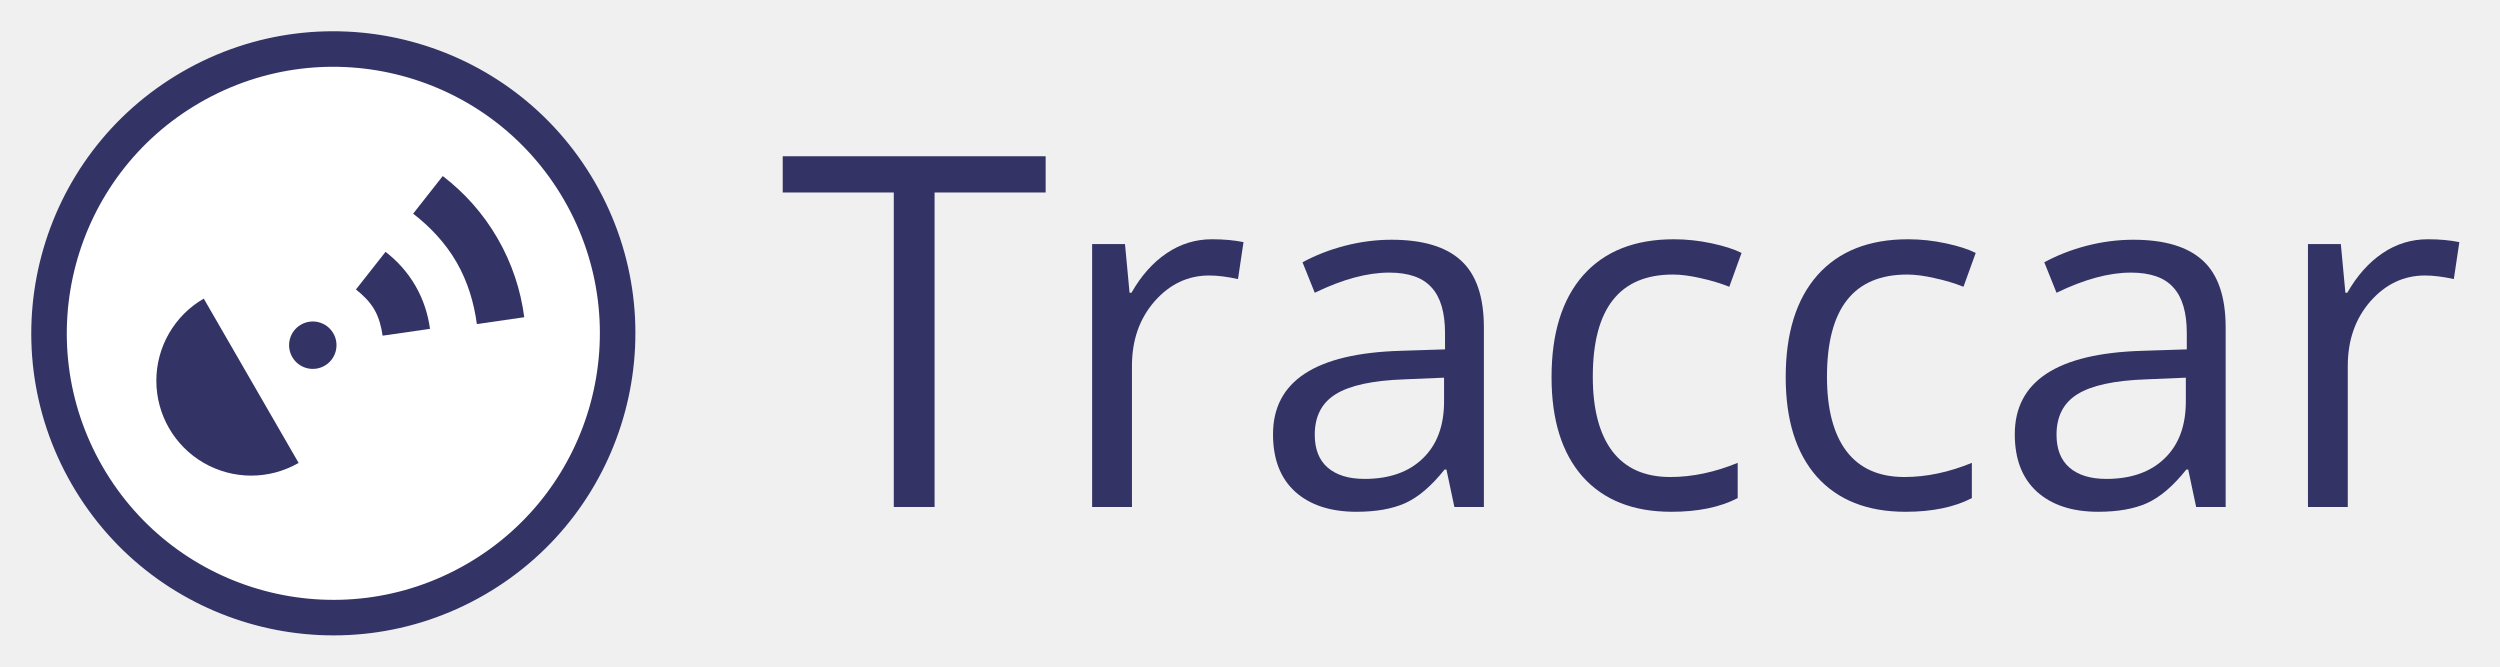
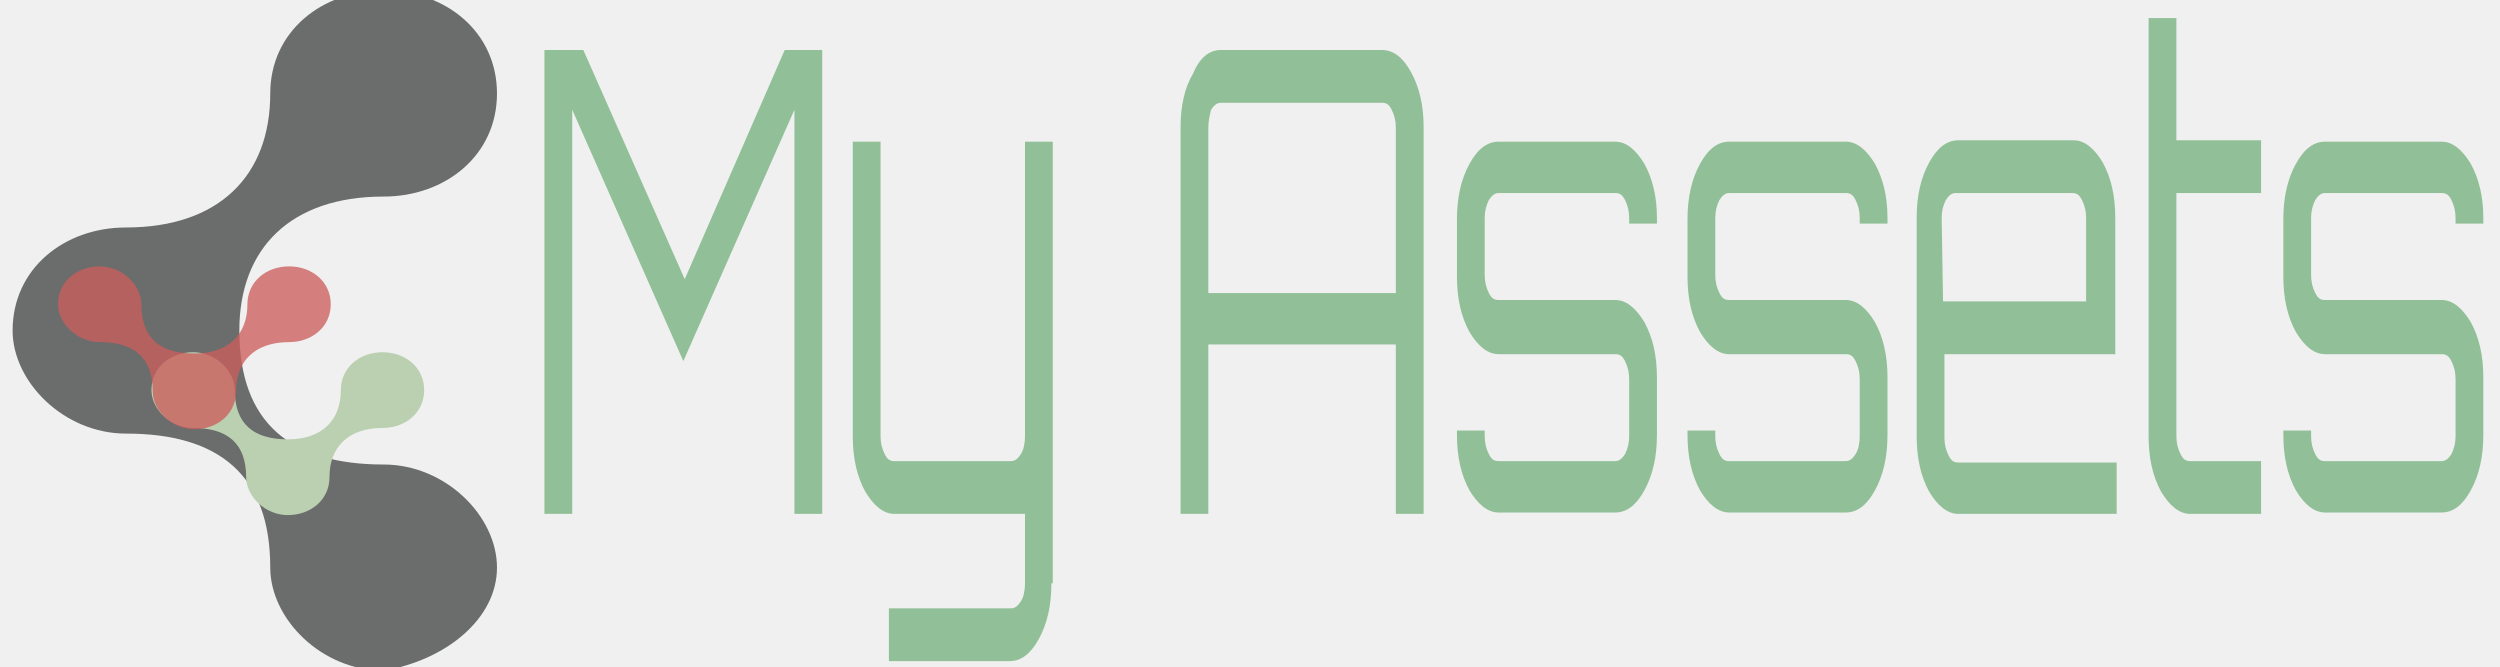
- <svg xmlns="http://www.w3.org/2000/svg" id="svg2985" height="64" viewBox="0 0 240 64" width="240" version="1.1">
-   <g id="layer1">
-     <rect id="rect3778" height="64" width="236.1" y="0" x="0" fill="none" />
-     <ellipse id="path3038" rx="28.995" ry="28.995" transform="rotate(-30)" cy="43.713" cx="11.713" stroke-width="10.699" fill="#fff" />
-     <g fill="#336">
-       <circle id="path2993" stroke-width="1.326" transform="rotate(-30)" cy="43.713" cx="9.436" r="2.276" />
-       <path id="path3004" d="m37.012 24.177-2.843 3.613c0.663 0.522 1.325 1.158 1.773 1.933 0.448 0.776 0.667 1.667 0.788 2.502l4.55-0.656c-0.193-1.42-0.633-2.804-1.394-4.123s-1.74-2.391-2.874-3.27z" stroke-width="1.01" />
-       <path id="path3014" d="m42.504 16.9-2.843 3.613c1.607 1.236 3.091 2.793 4.168 4.658s1.683 3.929 1.95 5.939l4.55-0.656c-0.34-2.595-1.167-5.151-2.557-7.559-1.39-2.408-3.19-4.402-5.268-5.994z" stroke-width="1.01" />
-       <path id="path3036" d="m2.607 52.819a9.106 9.106 0 0 1 -7.886 -4.553 9.106 9.106 0 0 1 0 -9.106 9.106 9.106 0 0 1 7.886 -4.553l-2e-7 9.106z" transform="rotate(-30)" stroke-width="3.62" />
-       <path id="path3038-8" d="m17.502 6.889c-13.868 8.007-18.619 25.74-10.612 39.608 8.006 13.868 25.739 18.619 39.608 10.613 13.868-8.007 18.619-25.74 10.613-39.609-8.007-13.868-25.74-18.619-39.609-10.612zm1.706 2.954c12.237-7.065 27.884-2.872 34.948 9.364 7.065 12.237 2.873 27.884-9.364 34.948-12.237 7.065-27.884 2.873-34.948-9.364-7.065-12.237-2.873-27.884 9.364-34.948z" stroke-width="1.01" />
-       <g id="text3003" aria-label="Traccar">
-         <path id="path4172" d="m89.719 48.671h-3.915v-30.192h-10.663v-3.478h25.241v3.478h-10.663v30.192z" />
-         <path id="path4174" d="m116.36 22.969q1.681 0 3.017 0.276l-0.53 3.547q-1.566-0.345-2.764-0.345-3.063 0-5.251 2.487-2.165 2.487-2.165 6.195v13.541h-3.823v-25.241h3.155l0.438 4.675h0.184q1.405-2.464 3.385-3.8t4.353-1.336z" />
-         <path id="path4176" d="m139.62 48.671-0.76-3.593h-0.184q-1.888 2.372-3.777 3.224-1.865 0.829-4.675 0.829-3.754 0-5.896-1.935-2.119-1.935-2.119-5.504 0-7.646 12.229-8.014l4.284-0.138v-1.566q0-2.971-1.29-4.376-1.267-1.428-4.076-1.428-3.155 0-7.139 1.935l-1.175-2.925q1.865-1.013 4.076-1.589 2.234-0.576 4.468-0.576 4.514 0 6.679 2.004 2.188 2.004 2.188 6.425v17.226h-2.833zm-8.636-2.695q3.57 0 5.596-1.958 2.05-1.958 2.05-5.481v-2.28l-3.823 0.161q-4.56 0.161-6.587 1.428-2.004 1.244-2.004 3.892 0 2.073 1.244 3.155 1.267 1.082 3.524 1.082z" />
-         <path id="path4178" d="m160.44 49.131q-5.481 0-8.498-3.362-2.994-3.385-2.994-9.557 0-6.333 3.04-9.788 3.063-3.454 8.705-3.454 1.819 0 3.639 0.392t2.856 0.921l-1.175 3.247q-1.267-0.507-2.764-0.829-1.497-0.345-2.648-0.345-7.692 0-7.692 9.811 0 4.652 1.865 7.139 1.888 2.487 5.573 2.487 3.155 0 6.471-1.359v3.385q-2.533 1.313-6.379 1.313z" />
-         <path id="path4180" d="m182.92 49.131q-5.481 0-8.498-3.362-2.994-3.385-2.994-9.557 0-6.333 3.04-9.788 3.063-3.454 8.705-3.454 1.819 0 3.639 0.392t2.856 0.921l-1.175 3.247q-1.267-0.507-2.764-0.829-1.497-0.345-2.648-0.345-7.692 0-7.692 9.811 0 4.652 1.865 7.139 1.888 2.487 5.573 2.487 3.155 0 6.471-1.359v3.385q-2.533 1.313-6.379 1.313z" />
-         <path id="path4182" d="m210.83 48.671-0.76-3.593h-0.184q-1.888 2.372-3.777 3.224-1.865 0.829-4.675 0.829-3.754 0-5.896-1.935-2.119-1.935-2.119-5.504 0-7.646 12.229-8.014l4.284-0.138v-1.566q0-2.971-1.29-4.376-1.267-1.428-4.076-1.428-3.155 0-7.139 1.935l-1.175-2.925q1.865-1.013 4.076-1.589 2.234-0.576 4.468-0.576 4.514 0 6.679 2.004 2.188 2.004 2.188 6.425v17.226h-2.833zm-8.636-2.695q3.57 0 5.596-1.958 2.05-1.958 2.05-5.481v-2.28l-3.823 0.161q-4.56 0.161-6.587 1.428-2.004 1.244-2.004 3.892 0 2.073 1.244 3.155 1.267 1.082 3.523 1.082z" />
-         <path id="path4184" d="m233.08 22.969q1.681 0 3.017 0.276l-0.53 3.547q-1.566-0.345-2.764-0.345-3.063 0-5.251 2.487-2.165 2.487-2.165 6.195v13.541h-3.823v-25.241h3.155l0.438 4.675h0.184q1.405-2.464 3.385-3.8t4.353-1.336z" />
-       </g>
+ <svg xmlns="http://www.w3.org/2000/svg" version="1.1" baseProfile="basic" id="Layer_1" x="0px" y="0px" viewBox="0 0 180 48" xml:space="preserve">
+   <style type="text/css">
+ 	.st0{fill:none;}
+ 	.st1{fill:url(#SVGID_1_);}
+ 	.st2{fill:url(#SVGID_2_);}
+ 	.st3{fill:url(#SVGID_3_);}
+ 	.st4{fill:#91C098;}
+ </style>
+   <g transform="matrix(0,7.4201,-7.4201,0,792.6327,137.3261)">
+     <rect x="-18.1" y="100.6" transform="matrix(2.535182e-06 1 -1 2.535182e-06 89.0465 119.5919)" class="st0" width="5.6" height="7.4" />
+     <g>
+       <linearGradient id="SVGID_1_" gradientUnits="userSpaceOnUse" x1="39.498" y1="147.455" x2="39.598" y2="147.455" gradientTransform="matrix(3689.099 0 0 2406.03 -145726.375 -354677.656)">
+         <stop offset="0" style="stop-color:#131414;stop-opacity:0.6" />
+         <stop offset="1" style="stop-color:#131414;stop-opacity:0.6" />
+       </linearGradient>
+       <path class="st1" d="M-13,102c-0.5,0-1,0.5-1,1.1c0,0.9-0.4,1.4-1.3,1.4c-0.8,0-1.3-0.5-1.3-1.4c0-0.6-0.4-1.1-1-1.1s-1,0.5-1,1.1    c0,0.6,0.4,1.1,1,1.1c0.8,0,1.3,0.5,1.3,1.4c0,0.6,0.4,1.1,1,1.1c0.5,0,1-0.5,1-1.1c0-0.9,0.4-1.4,1.3-1.4c0.5,0,1-0.5,1-1.1    C-12.1,102.5-12.5,102-13,102z" />
    </g>
  </g>
+   <g transform="matrix(2.7273,0,0,2.7273,513.0001,422.7273)">
+     <rect x="-184.5" y="-146.2" class="st0" width="8.1" height="5.1" />
+     <g>
+       <linearGradient id="SVGID_2_" gradientUnits="userSpaceOnUse" x1="-411.368" y1="-38.98" x2="-411.262" y2="-38.98" gradientTransform="matrix(498.3868 0 0 325.0478 204836.234 12526.753)">
+         <stop offset="0" style="stop-color:#BAD0B0" />
+         <stop offset="1" style="stop-color:#BAD0B0" />
+       </linearGradient>
+       <path class="st2" d="M-178-145.7c-0.6,0-1.1,0.4-1.1,1c0,0.8-0.5,1.3-1.4,1.3s-1.4-0.4-1.4-1.3c0-0.5-0.5-1-1.1-1    c-0.6,0-1.1,0.4-1.1,1c0,0.5,0.5,1,1.1,1c0.9,0,1.4,0.4,1.4,1.3c0,0.5,0.5,1,1.1,1c0.6,0,1.1-0.4,1.1-1c0-0.8,0.5-1.3,1.4-1.3    c0.6,0,1.1-0.4,1.1-1C-176.9-145.3-177.4-145.7-178-145.7z" />
+     </g>
+   </g>
+   <g transform="matrix(2.7273,0,0,2.7273,449.0001,358.7273)">
+     <rect x="-163.5" y="-125" class="st0" width="8.1" height="5.1" />
+     <g>
+       <linearGradient id="SVGID_3_" gradientUnits="userSpaceOnUse" x1="-379.255" y1="-24.053" x2="-379.149" y2="-24.053" gradientTransform="matrix(498.3868 0 0 325.0478 188852.609 7695.84)">
+         <stop offset="0" style="stop-color:#CC5E5B;stop-opacity:0.77" />
+         <stop offset="1" style="stop-color:#CC5E5B;stop-opacity:0.77" />
+       </linearGradient>
+       <path class="st3" d="M-157-124.5c-0.6,0-1.1,0.4-1.1,1c0,0.8-0.5,1.3-1.4,1.3c-0.9,0-1.4-0.4-1.4-1.3c0-0.5-0.5-1-1.1-1    s-1.1,0.4-1.1,1c0,0.5,0.5,1,1.1,1c0.9,0,1.4,0.4,1.4,1.3c0,0.5,0.5,1,1.1,1c0.6,0,1.1-0.4,1.1-1c0-0.8,0.5-1.3,1.4-1.3    c0.6,0,1.1-0.4,1.1-1C-155.9-124.1-156.4-124.5-157-124.5z" />
+     </g>
+   </g>
+   <g>
+     <path class="st4" d="M49.3,20.1l7.2-16.5h2.7V37h-2V7.9l-8,18.1l-8-18.1V37h-2V3.6H42L49.3,20.1z" />
+     <path class="st4" d="M75.7,42c0,1.6-0.3,2.9-0.9,4c-0.6,1.1-1.3,1.6-2.1,1.6H64v-3.8h8.8c0.3,0,0.5-0.2,0.7-0.5s0.3-0.8,0.3-1.3v-5   h-9.4c-0.8,0-1.5-0.6-2.1-1.6c-0.6-1.1-0.9-2.4-0.9-4V10.2h2v21.2c0,0.5,0.1,0.9,0.3,1.3c0.2,0.4,0.4,0.5,0.7,0.5h8.4   c0.3,0,0.5-0.2,0.7-0.5s0.3-0.8,0.3-1.3V10.2h2V42z" />
+     <path class="st4" d="M87.9,3.6h11.6c0.8,0,1.5,0.5,2.1,1.6c0.6,1.1,0.9,2.4,0.9,3.9V37h-2V24.8H87V37h-2V9.2c0-1.6,0.3-2.9,0.9-3.9   C86.4,4.1,87.1,3.6,87.9,3.6z M87,21.1h13.5V9.2c0-0.5-0.1-0.9-0.3-1.3c-0.2-0.4-0.4-0.5-0.7-0.5H87.9c-0.3,0-0.5,0.2-0.7,0.5   C87.1,8.3,87,8.7,87,9.2L87,21.1L87,21.1z" />
+     <path class="st4" d="M119.3,15.7v0.4h-2v-0.4c0-0.5-0.1-0.9-0.3-1.3c-0.2-0.4-0.4-0.5-0.7-0.5h-8.4c-0.3,0-0.5,0.2-0.7,0.5   c-0.2,0.4-0.3,0.8-0.3,1.3v4.1c0,0.5,0.1,0.9,0.3,1.3c0.2,0.4,0.4,0.5,0.7,0.5h8.4c0.8,0,1.5,0.6,2.1,1.6c0.6,1.1,0.9,2.4,0.9,4   v4.1c0,1.6-0.3,2.9-0.9,4c-0.6,1.1-1.3,1.6-2.1,1.6h-8.4c-0.8,0-1.5-0.6-2.1-1.6c-0.6-1.1-0.9-2.4-0.9-4V31h2v0.4   c0,0.5,0.1,0.9,0.3,1.3c0.2,0.4,0.4,0.5,0.7,0.5h8.4c0.3,0,0.5-0.2,0.7-0.5c0.2-0.4,0.3-0.8,0.3-1.3v-4.1c0-0.5-0.1-0.9-0.3-1.3   c-0.2-0.4-0.4-0.5-0.7-0.5h-8.4c-0.8,0-1.5-0.6-2.1-1.6c-0.6-1.1-0.9-2.4-0.9-4v-4.1c0-1.6,0.3-2.9,0.9-4c0.6-1.1,1.3-1.6,2.1-1.6   h8.4c0.8,0,1.5,0.6,2.1,1.6C119,12.9,119.3,14.2,119.3,15.7z" />
+     <path class="st4" d="M135.9,15.7v0.4h-2v-0.4c0-0.5-0.1-0.9-0.3-1.3c-0.2-0.4-0.4-0.5-0.7-0.5h-8.4c-0.3,0-0.5,0.2-0.7,0.5   c-0.2,0.4-0.3,0.8-0.3,1.3v4.1c0,0.5,0.1,0.9,0.3,1.3c0.2,0.4,0.4,0.5,0.7,0.5h8.4c0.8,0,1.5,0.6,2.1,1.6c0.6,1.1,0.9,2.4,0.9,4   v4.1c0,1.6-0.3,2.9-0.9,4c-0.6,1.1-1.3,1.6-2.1,1.6h-8.4c-0.8,0-1.5-0.6-2.1-1.6c-0.6-1.1-0.9-2.4-0.9-4V31h2v0.4   c0,0.5,0.1,0.9,0.3,1.3c0.2,0.4,0.4,0.5,0.7,0.5h8.4c0.3,0,0.5-0.2,0.7-0.5s0.3-0.8,0.3-1.3v-4.1c0-0.5-0.1-0.9-0.3-1.3   c-0.2-0.4-0.4-0.5-0.7-0.5h-8.4c-0.8,0-1.5-0.6-2.1-1.6c-0.6-1.1-0.9-2.4-0.9-4v-4.1c0-1.6,0.3-2.9,0.9-4c0.6-1.1,1.3-1.6,2.1-1.6   h8.4c0.8,0,1.5,0.6,2.1,1.6C135.6,12.9,135.9,14.2,135.9,15.7z" />
+     <path class="st4" d="M149.3,10.1c0.8,0,1.5,0.6,2.1,1.6c0.6,1.1,0.9,2.4,0.9,4v9.8h-12.3v6c0,0.5,0.1,0.9,0.3,1.3   c0.2,0.4,0.4,0.5,0.7,0.5h11.4V37h-11.4c-0.8,0-1.5-0.6-2.1-1.6c-0.6-1.1-0.9-2.4-0.9-4V15.7c0-1.6,0.3-2.9,0.9-4   c0.6-1.1,1.3-1.6,2.1-1.6H149.3z M139.9,21.7h10.3v-6c0-0.5-0.1-0.9-0.3-1.3c-0.2-0.4-0.4-0.5-0.7-0.5h-8.4c-0.3,0-0.5,0.2-0.7,0.5   c-0.2,0.4-0.3,0.8-0.3,1.3L139.9,21.7L139.9,21.7z" />
+     <path class="st4" d="M162.8,13.9h-6.1v17.5c0,0.5,0.1,0.9,0.3,1.3c0.2,0.4,0.4,0.5,0.7,0.5h5.1V37h-5.1c-0.8,0-1.5-0.6-2.1-1.6   c-0.6-1.1-0.9-2.4-0.9-4V1.3h2v8.8h6.1V13.9z" />
+     <path class="st4" d="M178.8,15.7v0.4h-2v-0.4c0-0.5-0.1-0.9-0.3-1.3c-0.2-0.4-0.4-0.5-0.7-0.5h-8.4c-0.3,0-0.5,0.2-0.7,0.5   c-0.2,0.4-0.3,0.8-0.3,1.3v4.1c0,0.5,0.1,0.9,0.3,1.3c0.2,0.4,0.4,0.5,0.7,0.5h8.4c0.8,0,1.5,0.6,2.1,1.6c0.6,1.1,0.9,2.4,0.9,4   v4.1c0,1.6-0.3,2.9-0.9,4c-0.6,1.1-1.3,1.6-2.1,1.6h-8.4c-0.8,0-1.5-0.6-2.1-1.6c-0.6-1.1-0.9-2.4-0.9-4V31h2v0.4   c0,0.5,0.1,0.9,0.3,1.3s0.4,0.5,0.7,0.5h8.4c0.3,0,0.5-0.2,0.7-0.5c0.2-0.4,0.3-0.8,0.3-1.3v-4.1c0-0.5-0.1-0.9-0.3-1.3   c-0.2-0.4-0.4-0.5-0.7-0.5h-8.4c-0.8,0-1.5-0.6-2.1-1.6c-0.6-1.1-0.9-2.4-0.9-4v-4.1c0-1.6,0.3-2.9,0.9-4c0.6-1.1,1.3-1.6,2.1-1.6   h8.4c0.8,0,1.5,0.6,2.1,1.6C178.5,12.9,178.8,14.2,178.8,15.7z" />
+   </g>
+   <g>
+ </g>
+   <g>
+ </g>
+   <g>
+ </g>
+   <g>
+ </g>
+   <g>
+ </g>
+   <g>
+ </g>
</svg>
